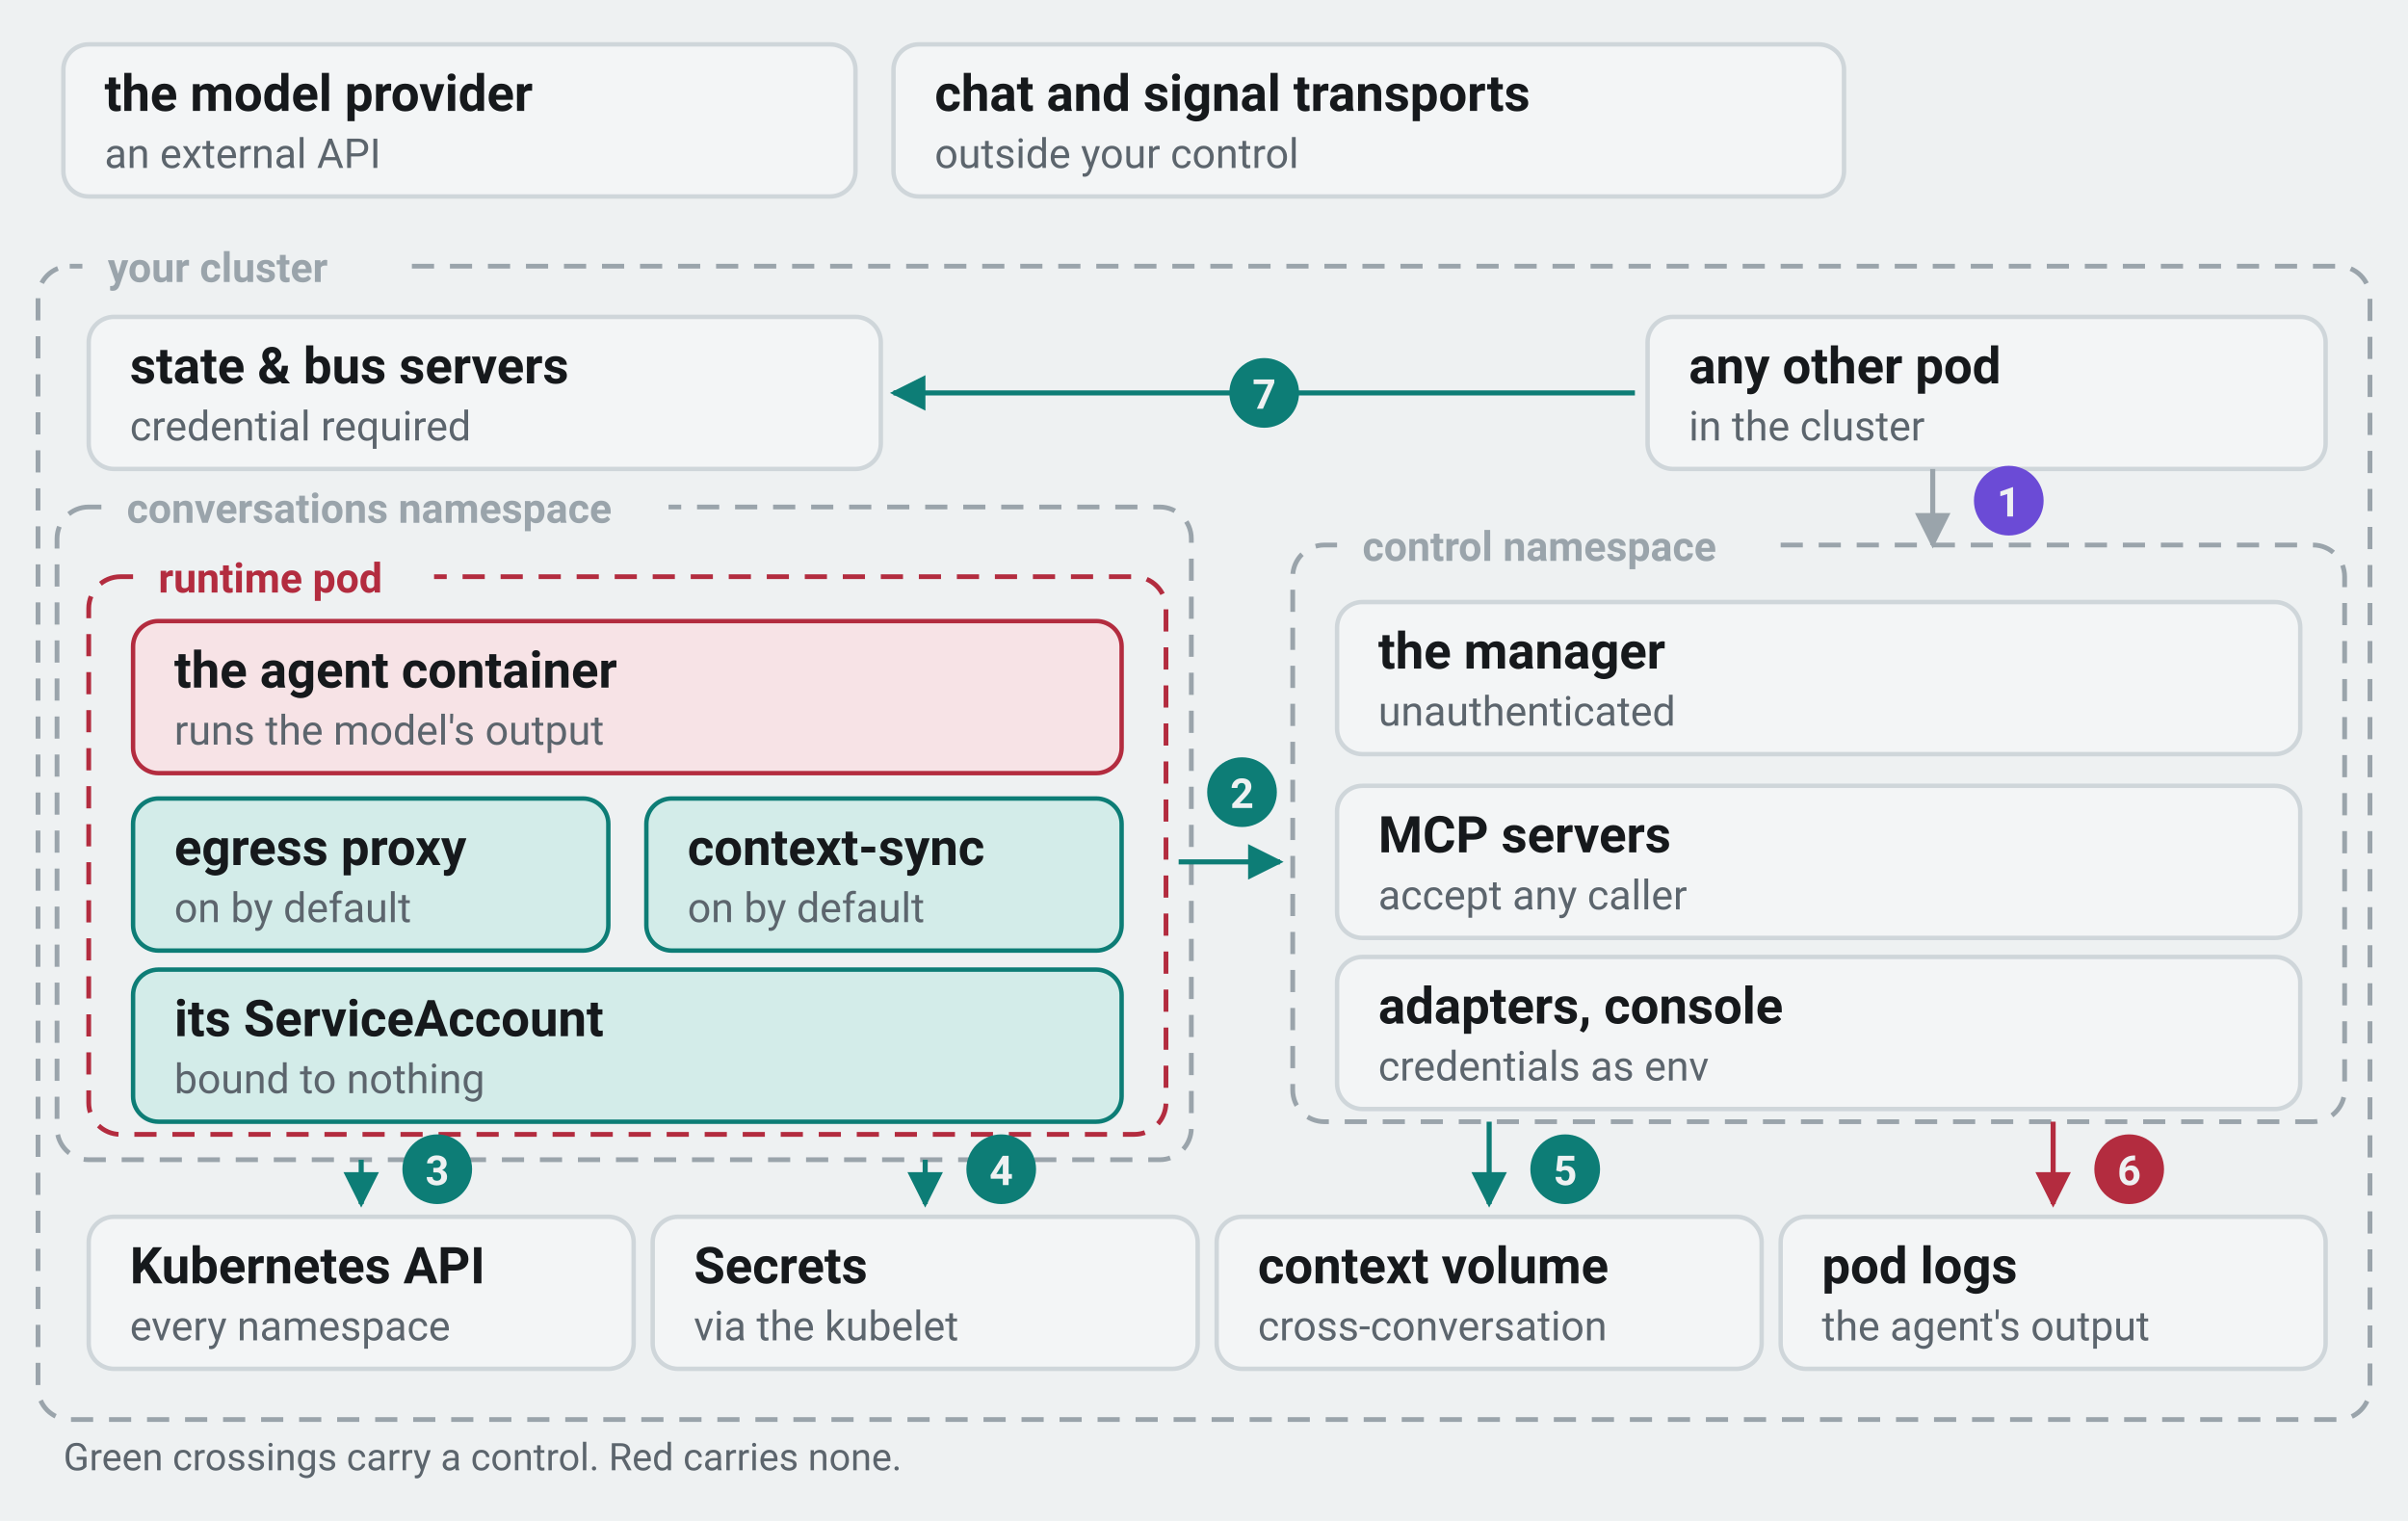
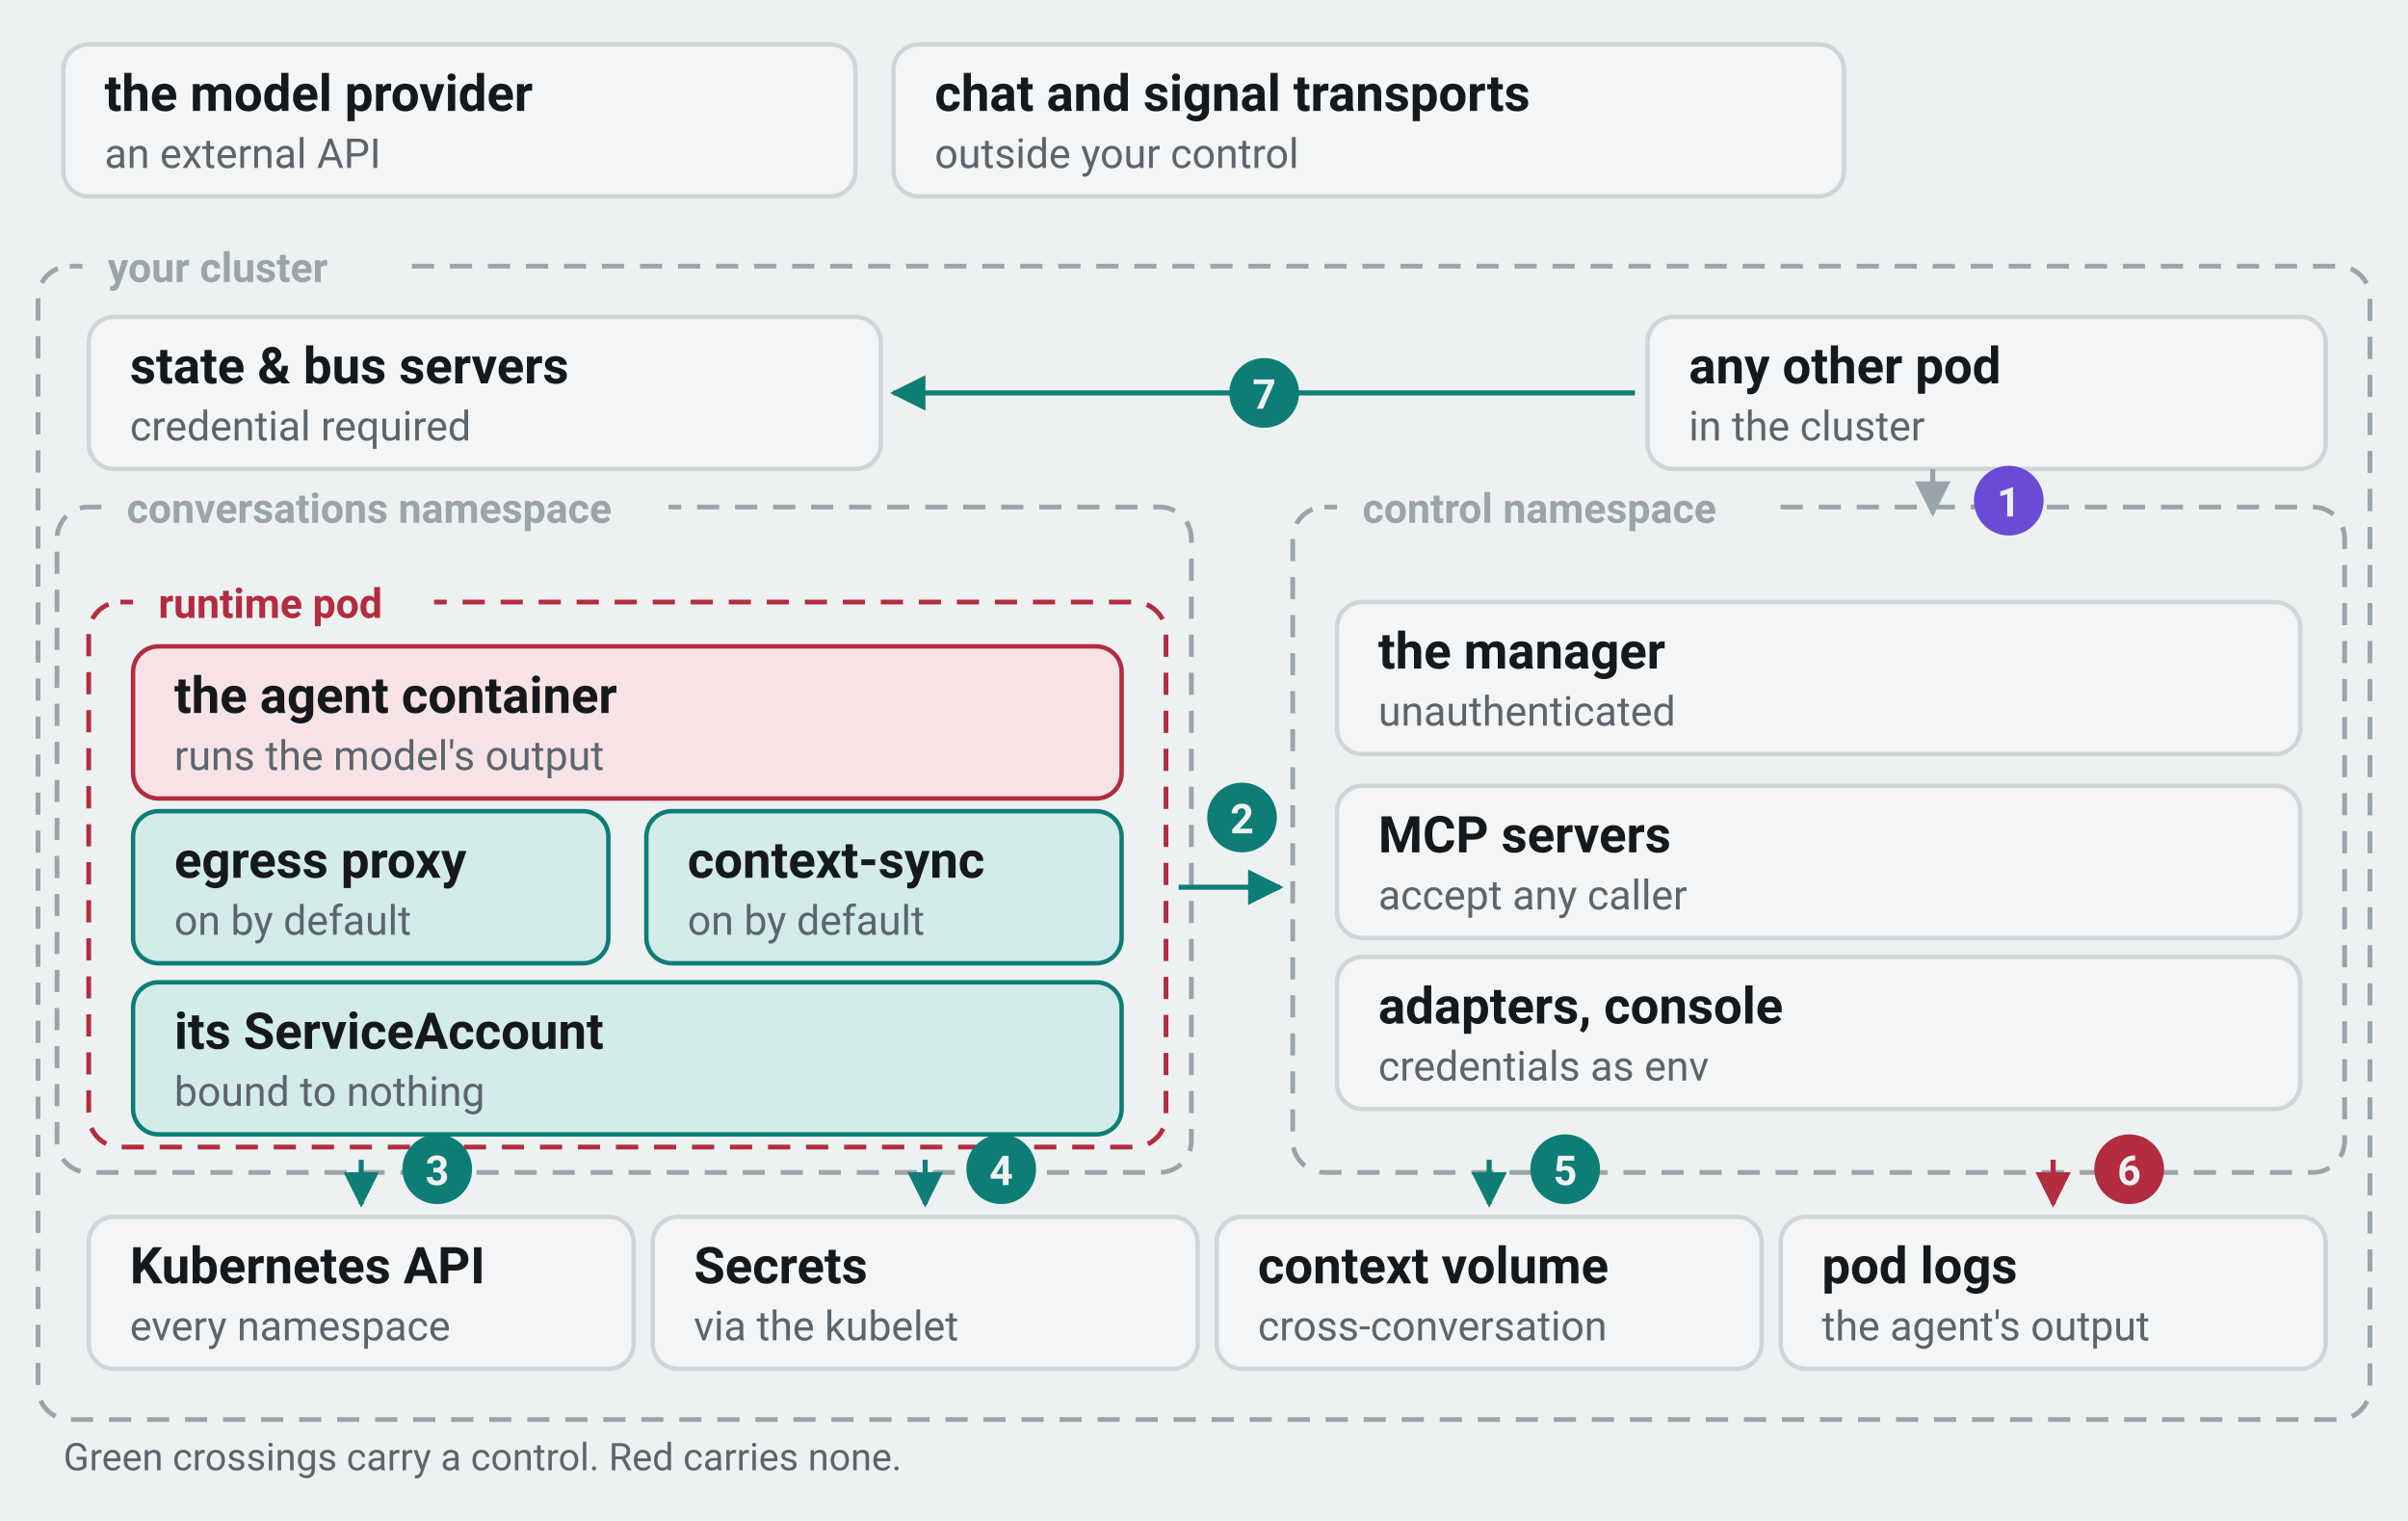
<svg xmlns="http://www.w3.org/2000/svg" viewBox="0 0 760 480" width="760" height="480" role="img">
  <rect width="760" height="480" fill="#eef1f2" />
  <defs>
    <marker id="ar-borderStrong" viewBox="0 0 10 10" refX="9" refY="5" markerWidth="7" markerHeight="7" orient="auto-start-reverse">
      <path d="M0,0 L10,5 L0,10 z" fill="#9aa4ab" />
    </marker>
    <marker id="ar-danger" viewBox="0 0 10 10" refX="9" refY="5" markerWidth="7" markerHeight="7" orient="auto-start-reverse">
      <path d="M0,0 L10,5 L0,10 z" fill="#b32c3f" />
    </marker>
    <marker id="ar-brand" viewBox="0 0 10 10" refX="9" refY="5" markerWidth="7" markerHeight="7" orient="auto-start-reverse">
      <path d="M0,0 L10,5 L0,10 z" fill="#0d7d76" />
    </marker>
  </defs>
  <rect x="20" y="14" width="250" height="48" rx="8" fill="#f3f5f6" stroke="#cfd6da" stroke-width="1.4" />
  <text x="33" y="35" fill="#16191c" font-size="16" font-weight="600" text-anchor="start" font-family="ui-sans-serif, system-ui, -apple-system, 'Segoe UI', Roboto, 'Helvetica Neue', Arial, sans-serif">the model provider</text>
  <text x="33" y="53" fill="#5c656d" font-size="13" font-weight="400" text-anchor="start" font-family="ui-sans-serif, system-ui, -apple-system, 'Segoe UI', Roboto, 'Helvetica Neue', Arial, sans-serif">an external API</text>
  <rect x="282" y="14" width="300" height="48" rx="8" fill="#f3f5f6" stroke="#cfd6da" stroke-width="1.4" />
  <text x="295" y="35" fill="#16191c" font-size="16" font-weight="600" text-anchor="start" font-family="ui-sans-serif, system-ui, -apple-system, 'Segoe UI', Roboto, 'Helvetica Neue', Arial, sans-serif">chat and signal transports</text>
  <text x="295" y="53" fill="#5c656d" font-size="13" font-weight="400" text-anchor="start" font-family="ui-sans-serif, system-ui, -apple-system, 'Segoe UI', Roboto, 'Helvetica Neue', Arial, sans-serif">outside your control</text>
  <rect x="12" y="84" width="736" height="364" rx="10" fill="none" stroke="#9aa4ab" stroke-width="1.5" stroke-dasharray="7 5" />
  <rect x="26" y="74" width="102" height="20" rx="5" fill="#eef1f2" />
  <text x="34" y="89" fill="#9aa4ab" font-size="13" font-weight="600" text-anchor="start" font-family="ui-sans-serif, system-ui, -apple-system, 'Segoe UI', Roboto, 'Helvetica Neue', Arial, sans-serif">your cluster</text>
  <rect x="520" y="100" width="214" height="48" rx="8" fill="#f3f5f6" stroke="#cfd6da" stroke-width="1.4" />
  <text x="533" y="121" fill="#16191c" font-size="16" font-weight="600" text-anchor="start" font-family="ui-sans-serif, system-ui, -apple-system, 'Segoe UI', Roboto, 'Helvetica Neue', Arial, sans-serif">any other pod</text>
  <text x="533" y="139" fill="#5c656d" font-size="13" font-weight="400" text-anchor="start" font-family="ui-sans-serif, system-ui, -apple-system, 'Segoe UI', Roboto, 'Helvetica Neue', Arial, sans-serif">in the cluster</text>
  <rect x="28" y="100" width="250" height="48" rx="8" fill="#f3f5f6" stroke="#cfd6da" stroke-width="1.4" />
  <text x="41" y="121" fill="#16191c" font-size="16" font-weight="600" text-anchor="start" font-family="ui-sans-serif, system-ui, -apple-system, 'Segoe UI', Roboto, 'Helvetica Neue', Arial, sans-serif">state &amp; bus servers</text>
  <text x="41" y="139" fill="#5c656d" font-size="13" font-weight="400" text-anchor="start" font-family="ui-sans-serif, system-ui, -apple-system, 'Segoe UI', Roboto, 'Helvetica Neue', Arial, sans-serif">credential required</text>
-   <rect x="18" y="160" width="358" height="206" rx="10" fill="none" stroke="#9aa4ab" stroke-width="1.5" stroke-dasharray="7 5" />
+   <rect x="18" y="160" width="358" height="210" rx="10" fill="none" stroke="#9aa4ab" stroke-width="1.5" stroke-dasharray="7 5" />
  <rect x="32" y="150" width="179" height="20" rx="5" fill="#eef1f2" />
  <text x="40" y="165" fill="#9aa4ab" font-size="13" font-weight="600" text-anchor="start" font-family="ui-sans-serif, system-ui, -apple-system, 'Segoe UI', Roboto, 'Helvetica Neue', Arial, sans-serif">conversations namespace</text>
-   <rect x="28" y="182" width="340" height="176" rx="10" fill="none" stroke="#b32c3f" stroke-width="1.5" stroke-dasharray="7 5" />
-   <rect x="42" y="172" width="95" height="20" rx="5" fill="#eef1f2" />
-   <text x="50" y="187" fill="#b32c3f" font-size="13" font-weight="600" text-anchor="start" font-family="ui-sans-serif, system-ui, -apple-system, 'Segoe UI', Roboto, 'Helvetica Neue', Arial, sans-serif">runtime pod</text>
-   <rect x="42" y="196" width="312" height="48" rx="8" fill="#f7e3e6" stroke="#b32c3f" stroke-width="1.4" />
-   <text x="55" y="217" fill="#16191c" font-size="16" font-weight="600" text-anchor="start" font-family="ui-sans-serif, system-ui, -apple-system, 'Segoe UI', Roboto, 'Helvetica Neue', Arial, sans-serif">the agent container</text>
-   <text x="55" y="235" fill="#5c656d" font-size="13" font-weight="400" text-anchor="start" font-family="ui-sans-serif, system-ui, -apple-system, 'Segoe UI', Roboto, 'Helvetica Neue', Arial, sans-serif">runs the model's output</text>
-   <rect x="42" y="252" width="150" height="48" rx="8" fill="#d3ece9" stroke="#0d7d76" stroke-width="1.4" />
-   <text x="55" y="273" fill="#16191c" font-size="16" font-weight="600" text-anchor="start" font-family="ui-sans-serif, system-ui, -apple-system, 'Segoe UI', Roboto, 'Helvetica Neue', Arial, sans-serif">egress proxy</text>
-   <text x="55" y="291" fill="#5c656d" font-size="13" font-weight="400" text-anchor="start" font-family="ui-sans-serif, system-ui, -apple-system, 'Segoe UI', Roboto, 'Helvetica Neue', Arial, sans-serif">on by default</text>
-   <rect x="204" y="252" width="150" height="48" rx="8" fill="#d3ece9" stroke="#0d7d76" stroke-width="1.4" />
-   <text x="217" y="273" fill="#16191c" font-size="16" font-weight="600" text-anchor="start" font-family="ui-sans-serif, system-ui, -apple-system, 'Segoe UI', Roboto, 'Helvetica Neue', Arial, sans-serif">context-sync</text>
-   <text x="217" y="291" fill="#5c656d" font-size="13" font-weight="400" text-anchor="start" font-family="ui-sans-serif, system-ui, -apple-system, 'Segoe UI', Roboto, 'Helvetica Neue', Arial, sans-serif">on by default</text>
-   <rect x="42" y="306" width="312" height="48" rx="8" fill="#d3ece9" stroke="#0d7d76" stroke-width="1.4" />
-   <text x="55" y="327" fill="#16191c" font-size="16" font-weight="600" text-anchor="start" font-family="ui-sans-serif, system-ui, -apple-system, 'Segoe UI', Roboto, 'Helvetica Neue', Arial, sans-serif">its ServiceAccount</text>
-   <text x="55" y="345" fill="#5c656d" font-size="13" font-weight="400" text-anchor="start" font-family="ui-sans-serif, system-ui, -apple-system, 'Segoe UI', Roboto, 'Helvetica Neue', Arial, sans-serif">bound to nothing</text>
-   <rect x="408" y="172" width="332" height="182" rx="10" fill="none" stroke="#9aa4ab" stroke-width="1.5" stroke-dasharray="7 5" />
-   <rect x="422" y="162" width="137" height="20" rx="5" fill="#eef1f2" />
-   <text x="430" y="177" fill="#9aa4ab" font-size="13" font-weight="600" text-anchor="start" font-family="ui-sans-serif, system-ui, -apple-system, 'Segoe UI', Roboto, 'Helvetica Neue', Arial, sans-serif">control namespace</text>
+   <rect x="28" y="190" width="340" height="172" rx="10" fill="none" stroke="#b32c3f" stroke-width="1.5" stroke-dasharray="7 5" />
+   <rect x="42" y="180" width="95" height="20" rx="5" fill="#eef1f2" />
+   <text x="50" y="195" fill="#b32c3f" font-size="13" font-weight="600" text-anchor="start" font-family="ui-sans-serif, system-ui, -apple-system, 'Segoe UI', Roboto, 'Helvetica Neue', Arial, sans-serif">runtime pod</text>
+   <rect x="42" y="204" width="312" height="48" rx="8" fill="#f7e3e6" stroke="#b32c3f" stroke-width="1.4" />
+   <text x="55" y="225" fill="#16191c" font-size="16" font-weight="600" text-anchor="start" font-family="ui-sans-serif, system-ui, -apple-system, 'Segoe UI', Roboto, 'Helvetica Neue', Arial, sans-serif">the agent container</text>
+   <text x="55" y="243" fill="#5c656d" font-size="13" font-weight="400" text-anchor="start" font-family="ui-sans-serif, system-ui, -apple-system, 'Segoe UI', Roboto, 'Helvetica Neue', Arial, sans-serif">runs the model's output</text>
+   <rect x="42" y="256" width="150" height="48" rx="8" fill="#d3ece9" stroke="#0d7d76" stroke-width="1.4" />
+   <text x="55" y="277" fill="#16191c" font-size="16" font-weight="600" text-anchor="start" font-family="ui-sans-serif, system-ui, -apple-system, 'Segoe UI', Roboto, 'Helvetica Neue', Arial, sans-serif">egress proxy</text>
+   <text x="55" y="295" fill="#5c656d" font-size="13" font-weight="400" text-anchor="start" font-family="ui-sans-serif, system-ui, -apple-system, 'Segoe UI', Roboto, 'Helvetica Neue', Arial, sans-serif">on by default</text>
+   <rect x="204" y="256" width="150" height="48" rx="8" fill="#d3ece9" stroke="#0d7d76" stroke-width="1.4" />
+   <text x="217" y="277" fill="#16191c" font-size="16" font-weight="600" text-anchor="start" font-family="ui-sans-serif, system-ui, -apple-system, 'Segoe UI', Roboto, 'Helvetica Neue', Arial, sans-serif">context-sync</text>
+   <text x="217" y="295" fill="#5c656d" font-size="13" font-weight="400" text-anchor="start" font-family="ui-sans-serif, system-ui, -apple-system, 'Segoe UI', Roboto, 'Helvetica Neue', Arial, sans-serif">on by default</text>
+   <rect x="42" y="310" width="312" height="48" rx="8" fill="#d3ece9" stroke="#0d7d76" stroke-width="1.4" />
+   <text x="55" y="331" fill="#16191c" font-size="16" font-weight="600" text-anchor="start" font-family="ui-sans-serif, system-ui, -apple-system, 'Segoe UI', Roboto, 'Helvetica Neue', Arial, sans-serif">its ServiceAccount</text>
+   <text x="55" y="349" fill="#5c656d" font-size="13" font-weight="400" text-anchor="start" font-family="ui-sans-serif, system-ui, -apple-system, 'Segoe UI', Roboto, 'Helvetica Neue', Arial, sans-serif">bound to nothing</text>
+   <rect x="408" y="160" width="332" height="210" rx="10" fill="none" stroke="#9aa4ab" stroke-width="1.5" stroke-dasharray="7 5" />
+   <rect x="422" y="150" width="137" height="20" rx="5" fill="#eef1f2" />
+   <text x="430" y="165" fill="#9aa4ab" font-size="13" font-weight="600" text-anchor="start" font-family="ui-sans-serif, system-ui, -apple-system, 'Segoe UI', Roboto, 'Helvetica Neue', Arial, sans-serif">control namespace</text>
  <rect x="422" y="190" width="304" height="48" rx="8" fill="#f3f5f6" stroke="#cfd6da" stroke-width="1.4" />
  <text x="435" y="211" fill="#16191c" font-size="16" font-weight="600" text-anchor="start" font-family="ui-sans-serif, system-ui, -apple-system, 'Segoe UI', Roboto, 'Helvetica Neue', Arial, sans-serif">the manager</text>
  <text x="435" y="229" fill="#5c656d" font-size="13" font-weight="400" text-anchor="start" font-family="ui-sans-serif, system-ui, -apple-system, 'Segoe UI', Roboto, 'Helvetica Neue', Arial, sans-serif">unauthenticated</text>
  <rect x="422" y="248" width="304" height="48" rx="8" fill="#f3f5f6" stroke="#cfd6da" stroke-width="1.4" />
  <text x="435" y="269" fill="#16191c" font-size="16" font-weight="600" text-anchor="start" font-family="ui-sans-serif, system-ui, -apple-system, 'Segoe UI', Roboto, 'Helvetica Neue', Arial, sans-serif">MCP servers</text>
  <text x="435" y="287" fill="#5c656d" font-size="13" font-weight="400" text-anchor="start" font-family="ui-sans-serif, system-ui, -apple-system, 'Segoe UI', Roboto, 'Helvetica Neue', Arial, sans-serif">accept any caller</text>
  <rect x="422" y="302" width="304" height="48" rx="8" fill="#f3f5f6" stroke="#cfd6da" stroke-width="1.4" />
  <text x="435" y="323" fill="#16191c" font-size="16" font-weight="600" text-anchor="start" font-family="ui-sans-serif, system-ui, -apple-system, 'Segoe UI', Roboto, 'Helvetica Neue', Arial, sans-serif">adapters, console</text>
  <text x="435" y="341" fill="#5c656d" font-size="13" font-weight="400" text-anchor="start" font-family="ui-sans-serif, system-ui, -apple-system, 'Segoe UI', Roboto, 'Helvetica Neue', Arial, sans-serif">credentials as env</text>
  <rect x="28" y="384" width="172" height="48" rx="8" fill="#f3f5f6" stroke="#cfd6da" stroke-width="1.4" />
  <text x="41" y="405" fill="#16191c" font-size="16" font-weight="600" text-anchor="start" font-family="ui-sans-serif, system-ui, -apple-system, 'Segoe UI', Roboto, 'Helvetica Neue', Arial, sans-serif">Kubernetes API</text>
  <text x="41" y="423" fill="#5c656d" font-size="13" font-weight="400" text-anchor="start" font-family="ui-sans-serif, system-ui, -apple-system, 'Segoe UI', Roboto, 'Helvetica Neue', Arial, sans-serif">every namespace</text>
  <rect x="206" y="384" width="172" height="48" rx="8" fill="#f3f5f6" stroke="#cfd6da" stroke-width="1.4" />
  <text x="219" y="405" fill="#16191c" font-size="16" font-weight="600" text-anchor="start" font-family="ui-sans-serif, system-ui, -apple-system, 'Segoe UI', Roboto, 'Helvetica Neue', Arial, sans-serif">Secrets</text>
  <text x="219" y="423" fill="#5c656d" font-size="13" font-weight="400" text-anchor="start" font-family="ui-sans-serif, system-ui, -apple-system, 'Segoe UI', Roboto, 'Helvetica Neue', Arial, sans-serif">via the kubelet</text>
  <rect x="384" y="384" width="172" height="48" rx="8" fill="#f3f5f6" stroke="#cfd6da" stroke-width="1.4" />
  <text x="397" y="405" fill="#16191c" font-size="16" font-weight="600" text-anchor="start" font-family="ui-sans-serif, system-ui, -apple-system, 'Segoe UI', Roboto, 'Helvetica Neue', Arial, sans-serif">context volume</text>
  <text x="397" y="423" fill="#5c656d" font-size="13" font-weight="400" text-anchor="start" font-family="ui-sans-serif, system-ui, -apple-system, 'Segoe UI', Roboto, 'Helvetica Neue', Arial, sans-serif">cross-conversation</text>
  <rect x="562" y="384" width="172" height="48" rx="8" fill="#f3f5f6" stroke="#cfd6da" stroke-width="1.4" />
  <text x="575" y="405" fill="#16191c" font-size="16" font-weight="600" text-anchor="start" font-family="ui-sans-serif, system-ui, -apple-system, 'Segoe UI', Roboto, 'Helvetica Neue', Arial, sans-serif">pod logs</text>
  <text x="575" y="423" fill="#5c656d" font-size="13" font-weight="400" text-anchor="start" font-family="ui-sans-serif, system-ui, -apple-system, 'Segoe UI', Roboto, 'Helvetica Neue', Arial, sans-serif">the agent's output</text>
-   <path d="M610,148 L610,172" stroke="#9aa4ab" stroke-width="1.6" fill="none" marker-end="url(#ar-borderStrong)" />
+   <path d="M610,148 L610,162" stroke="#9aa4ab" stroke-width="1.6" fill="none" marker-end="url(#ar-borderStrong)" />
  <circle cx="634" cy="158" r="11" fill="#6b4bd6" />
  <text x="634" y="163" fill="#eef1f2" font-size="13" font-weight="700" text-anchor="middle" font-family="ui-sans-serif, system-ui, -apple-system, 'Segoe UI', Roboto, 'Helvetica Neue', Arial, sans-serif">1</text>
-   <path d="M372,272 L404,272" stroke="#0d7d76" stroke-width="1.6" fill="none" marker-end="url(#ar-brand)" />
-   <circle cx="392" cy="250" r="11" fill="#0d7d76" />
-   <text x="392" y="255" fill="#eef1f2" font-size="13" font-weight="700" text-anchor="middle" font-family="ui-sans-serif, system-ui, -apple-system, 'Segoe UI', Roboto, 'Helvetica Neue', Arial, sans-serif">2</text>
+   <path d="M372,280 L404,280" stroke="#0d7d76" stroke-width="1.6" fill="none" marker-end="url(#ar-brand)" />
+   <circle cx="392" cy="258" r="11" fill="#0d7d76" />
+   <text x="392" y="263" fill="#eef1f2" font-size="13" font-weight="700" text-anchor="middle" font-family="ui-sans-serif, system-ui, -apple-system, 'Segoe UI', Roboto, 'Helvetica Neue', Arial, sans-serif">2</text>
  <path d="M114,366 L114,380" stroke="#0d7d76" stroke-width="1.6" fill="none" marker-end="url(#ar-brand)" />
  <circle cx="138" cy="369" r="11" fill="#0d7d76" />
  <text x="138" y="374" fill="#eef1f2" font-size="13" font-weight="700" text-anchor="middle" font-family="ui-sans-serif, system-ui, -apple-system, 'Segoe UI', Roboto, 'Helvetica Neue', Arial, sans-serif">3</text>
  <path d="M292,366 L292,380" stroke="#0d7d76" stroke-width="1.6" fill="none" marker-end="url(#ar-brand)" stroke-dasharray="5 4" />
  <circle cx="316" cy="369" r="11" fill="#0d7d76" />
  <text x="316" y="374" fill="#eef1f2" font-size="13" font-weight="700" text-anchor="middle" font-family="ui-sans-serif, system-ui, -apple-system, 'Segoe UI', Roboto, 'Helvetica Neue', Arial, sans-serif">4</text>
-   <path d="M470,354 L470,380" stroke="#0d7d76" stroke-width="1.6" fill="none" marker-end="url(#ar-brand)" />
+   <path d="M470,366 L470,380" stroke="#0d7d76" stroke-width="1.6" fill="none" marker-end="url(#ar-brand)" />
  <circle cx="494" cy="369" r="11" fill="#0d7d76" />
  <text x="494" y="374" fill="#eef1f2" font-size="13" font-weight="700" text-anchor="middle" font-family="ui-sans-serif, system-ui, -apple-system, 'Segoe UI', Roboto, 'Helvetica Neue', Arial, sans-serif">5</text>
-   <path d="M648,354 L648,380" stroke="#b32c3f" stroke-width="1.6" fill="none" marker-end="url(#ar-danger)" />
+   <path d="M648,366 L648,380" stroke="#b32c3f" stroke-width="1.6" fill="none" marker-end="url(#ar-danger)" />
  <circle cx="672" cy="369" r="11" fill="#b32c3f" />
  <text x="672" y="374" fill="#eef1f2" font-size="13" font-weight="700" text-anchor="middle" font-family="ui-sans-serif, system-ui, -apple-system, 'Segoe UI', Roboto, 'Helvetica Neue', Arial, sans-serif">6</text>
  <path d="M516,124 L282,124" stroke="#0d7d76" stroke-width="1.6" fill="none" marker-end="url(#ar-brand)" />
  <circle cx="399" cy="124" r="11" fill="#0d7d76" />
  <text x="399" y="129" fill="#eef1f2" font-size="13" font-weight="700" text-anchor="middle" font-family="ui-sans-serif, system-ui, -apple-system, 'Segoe UI', Roboto, 'Helvetica Neue', Arial, sans-serif">7</text>
  <text x="20" y="464" fill="#5c656d" font-size="12" font-weight="400" text-anchor="start" font-family="ui-sans-serif, system-ui, -apple-system, 'Segoe UI', Roboto, 'Helvetica Neue', Arial, sans-serif">Green crossings carry a control. Red carries none.</text>
</svg>
